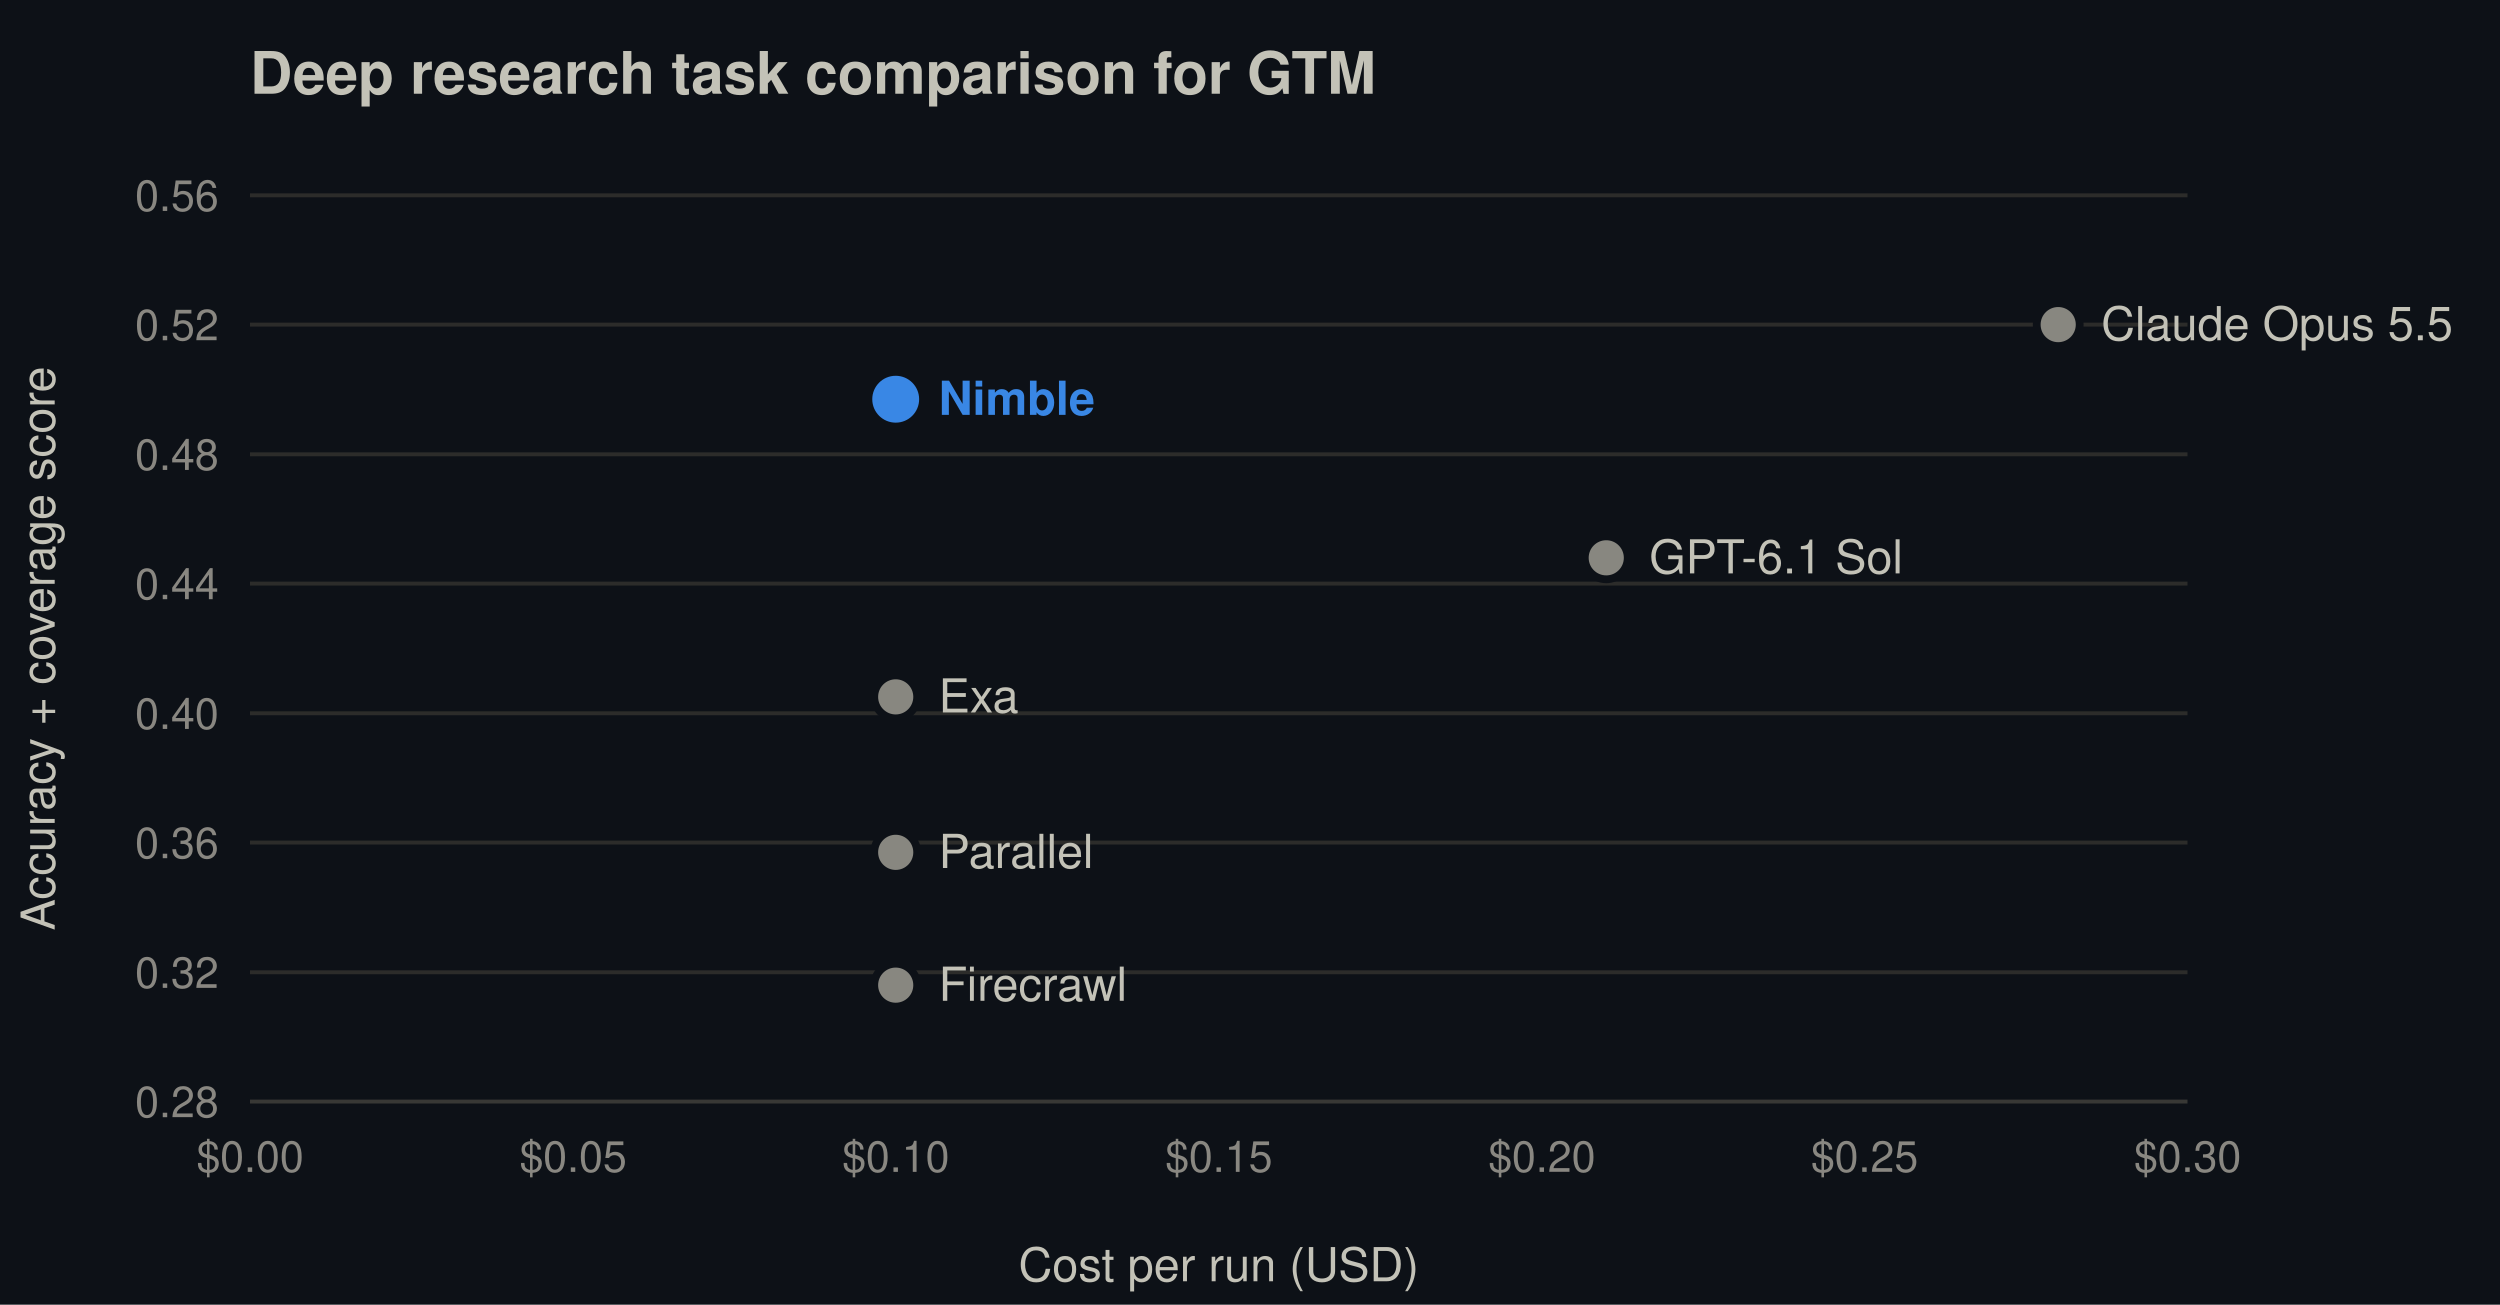
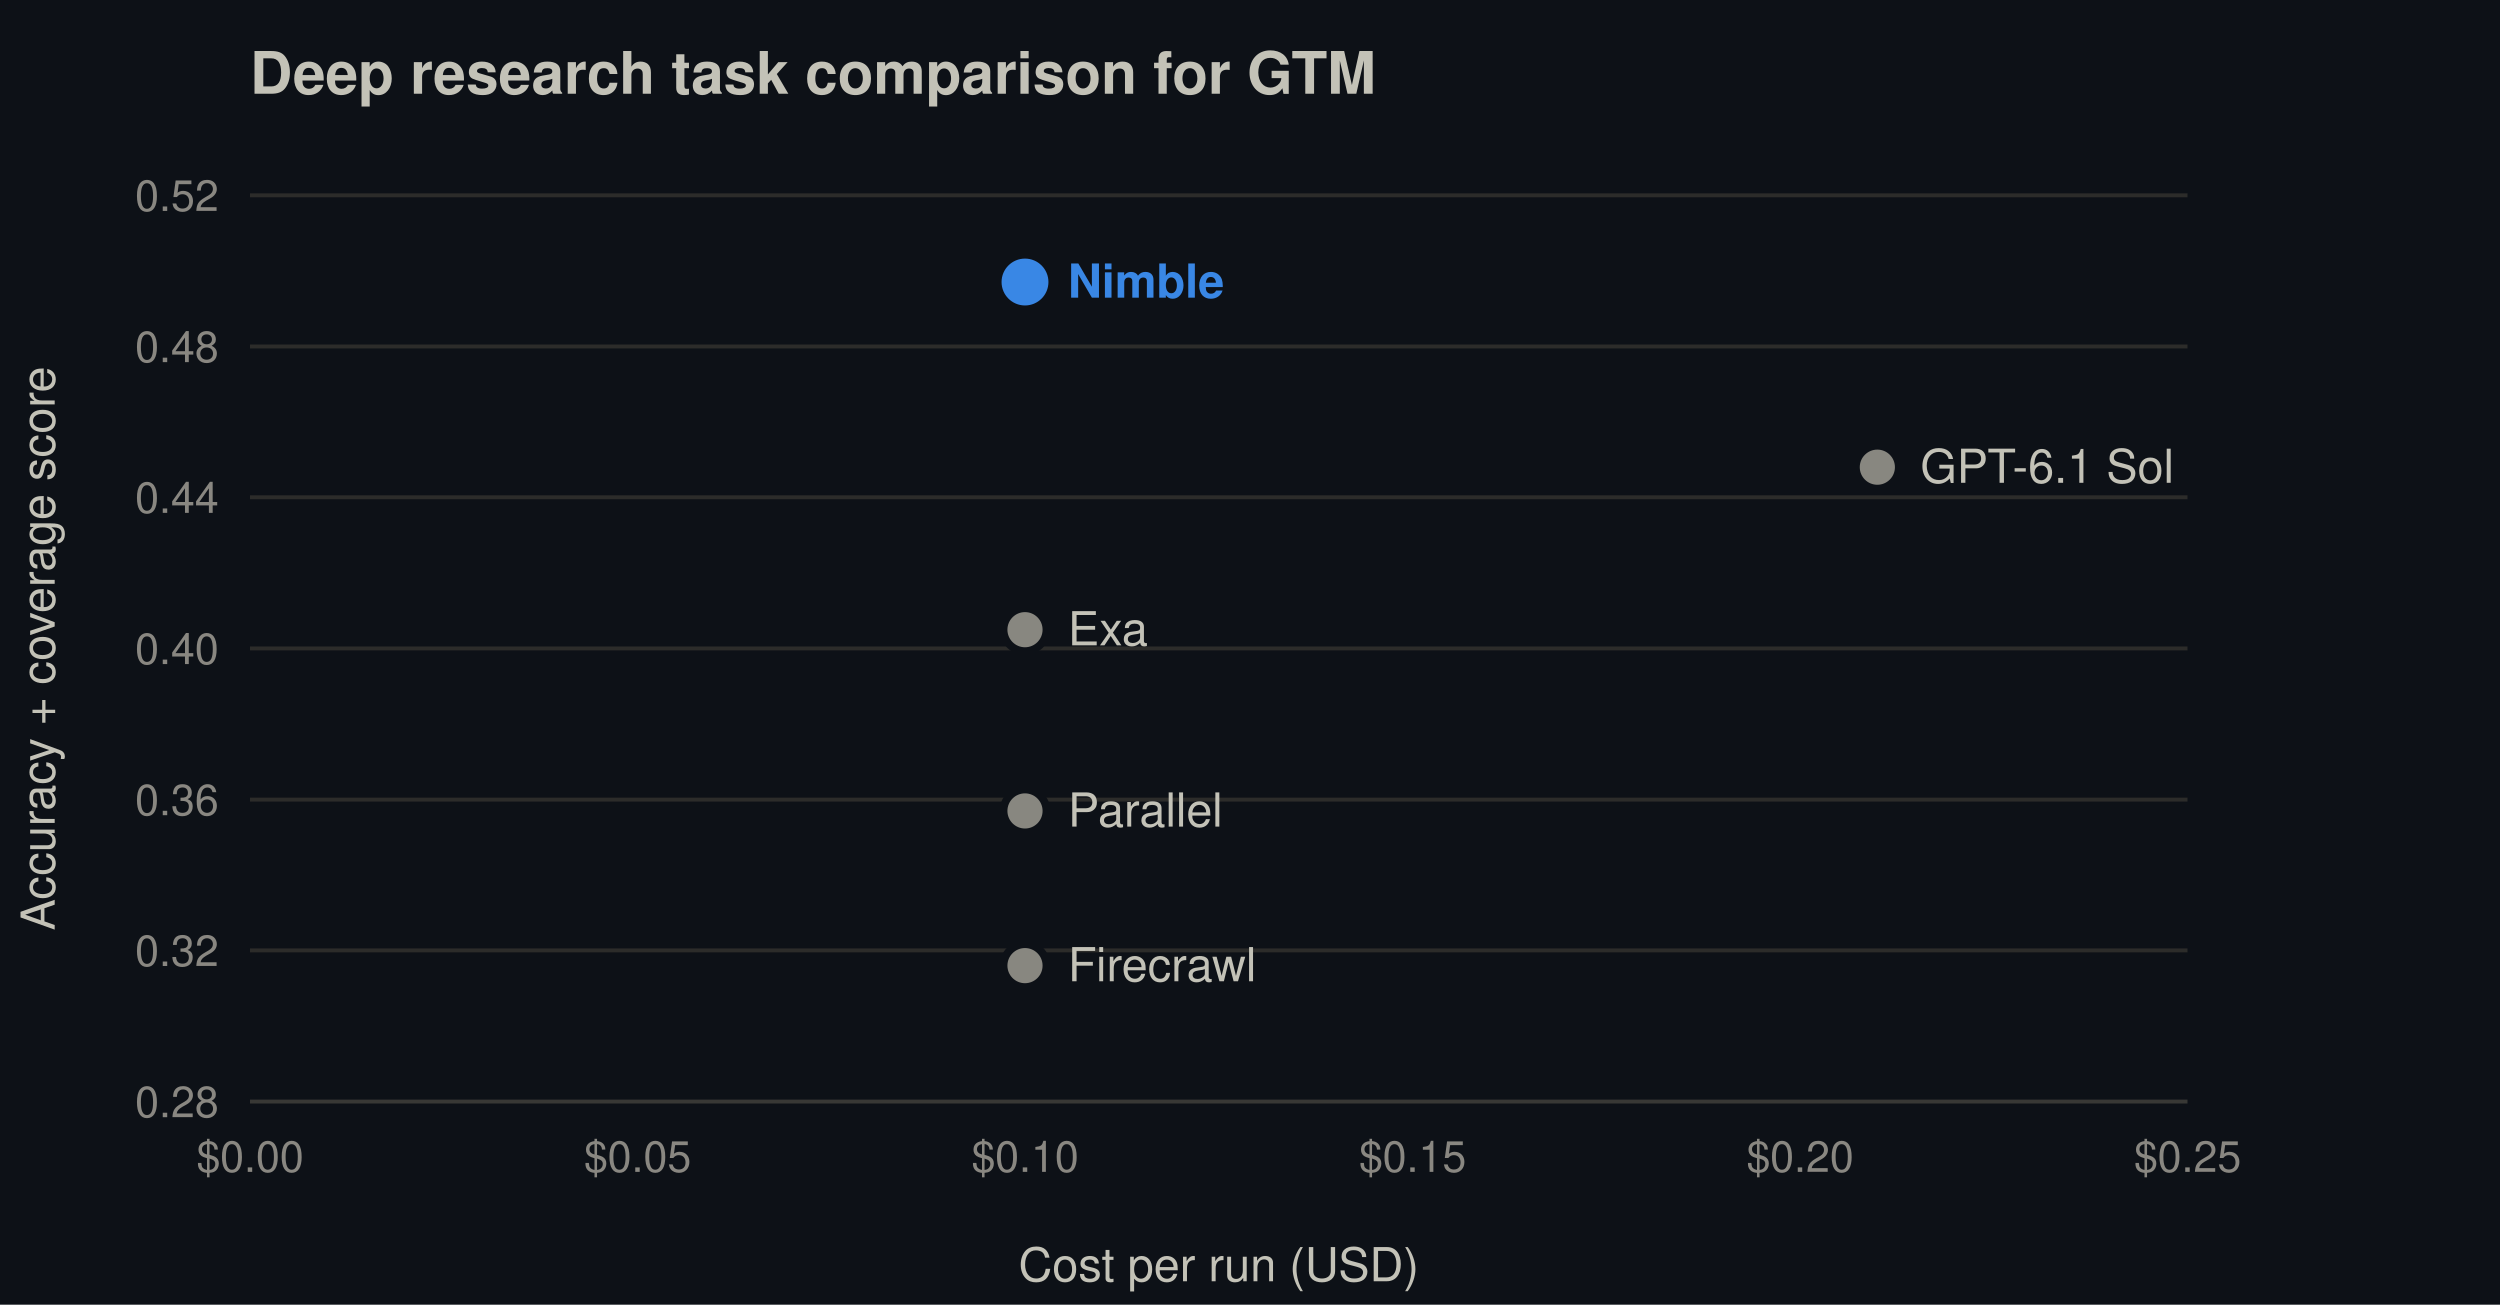
<svg xmlns="http://www.w3.org/2000/svg" viewBox="0 -34 640 334" width="100%" role="img" aria-labelledby="bc-title bc-desc" font-family="system-ui,-apple-system,Segoe UI,Helvetica,Arial,sans-serif">
  <style>.grid{stroke:#2c2c2a;stroke-width:1}.axis{stroke:#383835;stroke-width:1}.tick{fill:#898781;font-size:11px}.ttl,.lbl{fill:#c3c2b7;font-size:12px}.hd{fill:#c3c2b7;font-size:15px;font-weight:600}.lbl.n{fill:#3987e5;font-weight:600}.pt{fill:#888780;stroke:#0d1117;stroke-width:2}.pt.n{fill:#3987e5}</style>
  <rect x="0" y="-34" width="640" height="334" fill="#0d1117" />
  <text class="hd" x="64" y="-10">Deep research task comparison for GTM</text>
  <line class="axis" x1="64" x2="560" y1="248.0" y2="248.0" />
  <text class="tick" x="56" y="252.0" text-anchor="end">0.28</text>
-   <line class="grid" x1="64" x2="560" y1="214.9" y2="214.9" />
-   <text class="tick" x="56" y="218.9" text-anchor="end">0.32</text>
-   <line class="grid" x1="64" x2="560" y1="181.7" y2="181.7" />
-   <text class="tick" x="56" y="185.7" text-anchor="end">0.36</text>
-   <line class="grid" x1="64" x2="560" y1="148.6" y2="148.6" />
-   <text class="tick" x="56" y="152.6" text-anchor="end">0.40</text>
-   <line class="grid" x1="64" x2="560" y1="115.4" y2="115.4" />
-   <text class="tick" x="56" y="119.4" text-anchor="end">0.44</text>
-   <line class="grid" x1="64" x2="560" y1="82.3" y2="82.3" />
-   <text class="tick" x="56" y="86.3" text-anchor="end">0.48</text>
-   <line class="grid" x1="64" x2="560" y1="49.1" y2="49.1" />
-   <text class="tick" x="56" y="53.1" text-anchor="end">0.52</text>
+   <line class="grid" x1="64" x2="560" y1="209.3" y2="209.3" />
+   <text class="tick" x="56" y="213.3" text-anchor="end">0.32</text>
+   <line class="grid" x1="64" x2="560" y1="170.7" y2="170.7" />
+   <text class="tick" x="56" y="174.7" text-anchor="end">0.36</text>
+   <line class="grid" x1="64" x2="560" y1="132.0" y2="132.0" />
+   <text class="tick" x="56" y="136.0" text-anchor="end">0.40</text>
+   <line class="grid" x1="64" x2="560" y1="93.3" y2="93.3" />
+   <text class="tick" x="56" y="97.3" text-anchor="end">0.44</text>
+   <line class="grid" x1="64" x2="560" y1="54.7" y2="54.7" />
+   <text class="tick" x="56" y="58.7" text-anchor="end">0.48</text>
  <line class="grid" x1="64" x2="560" y1="16.0" y2="16.0" />
-   <text class="tick" x="56" y="20.0" text-anchor="end">0.56</text>
+   <text class="tick" x="56" y="20.0" text-anchor="end">0.52</text>
  <text class="tick" x="64.0" y="266" text-anchor="middle">$0.00</text>
-   <text class="tick" x="146.7" y="266" text-anchor="middle">$0.05</text>
-   <text class="tick" x="229.3" y="266" text-anchor="middle">$0.10</text>
-   <text class="tick" x="312.0" y="266" text-anchor="middle">$0.15</text>
-   <text class="tick" x="394.7" y="266" text-anchor="middle">$0.20</text>
-   <text class="tick" x="477.3" y="266" text-anchor="middle">$0.25</text>
-   <text class="tick" x="560.0" y="266" text-anchor="middle">$0.30</text>
+   <text class="tick" x="163.2" y="266" text-anchor="middle">$0.05</text>
+   <text class="tick" x="262.4" y="266" text-anchor="middle">$0.10</text>
+   <text class="tick" x="361.6" y="266" text-anchor="middle">$0.15</text>
+   <text class="tick" x="460.8" y="266" text-anchor="middle">$0.20</text>
+   <text class="tick" x="560.0" y="266" text-anchor="middle">$0.25</text>
  <text class="ttl" x="312" y="294" text-anchor="middle">Cost per run (USD)</text>
  <text class="ttl" transform="translate(14 132) rotate(-90)" text-anchor="middle">Accuracy + coverage score</text>
-   <circle class="pt n" cx="229.3" cy="68.2" r="7" />
-   <text class="lbl n" x="240.3" y="72.2">Nimble</text>
-   <circle class="pt" cx="526.9" cy="49.1" r="5.5" />
-   <text class="lbl" x="537.9" y="53.1">Claude Opus 5.5</text>
-   <circle class="pt" cx="411.2" cy="108.8" r="5.5" />
-   <text class="lbl" x="422.2" y="112.8">GPT-6.1 Sol</text>
-   <circle class="pt" cx="229.3" cy="144.4" r="5.5" />
-   <text class="lbl" x="240.3" y="148.4">Exa</text>
-   <circle class="pt" cx="229.3" cy="184.2" r="5.5" />
-   <text class="lbl" x="240.3" y="188.2">Parallel</text>
-   <circle class="pt" cx="229.3" cy="218.2" r="5.5" />
-   <text class="lbl" x="240.3" y="222.2">Firecrawl</text>
+   <circle class="pt n" cx="262.4" cy="38.2" r="7" />
+   <text class="lbl n" x="273.4" y="42.2">Nimble</text>
+   <circle class="pt" cx="480.6" cy="85.6" r="5.5" />
+   <text class="lbl" x="491.6" y="89.6">GPT-6.1 Sol</text>
+   <circle class="pt" cx="262.4" cy="127.2" r="5.5" />
+   <text class="lbl" x="273.4" y="131.2">Exa</text>
+   <circle class="pt" cx="262.4" cy="173.6" r="5.5" />
+   <text class="lbl" x="273.4" y="177.6">Parallel</text>
+   <circle class="pt" cx="262.4" cy="213.2" r="5.5" />
+   <text class="lbl" x="273.4" y="217.2">Firecrawl</text>
</svg>
